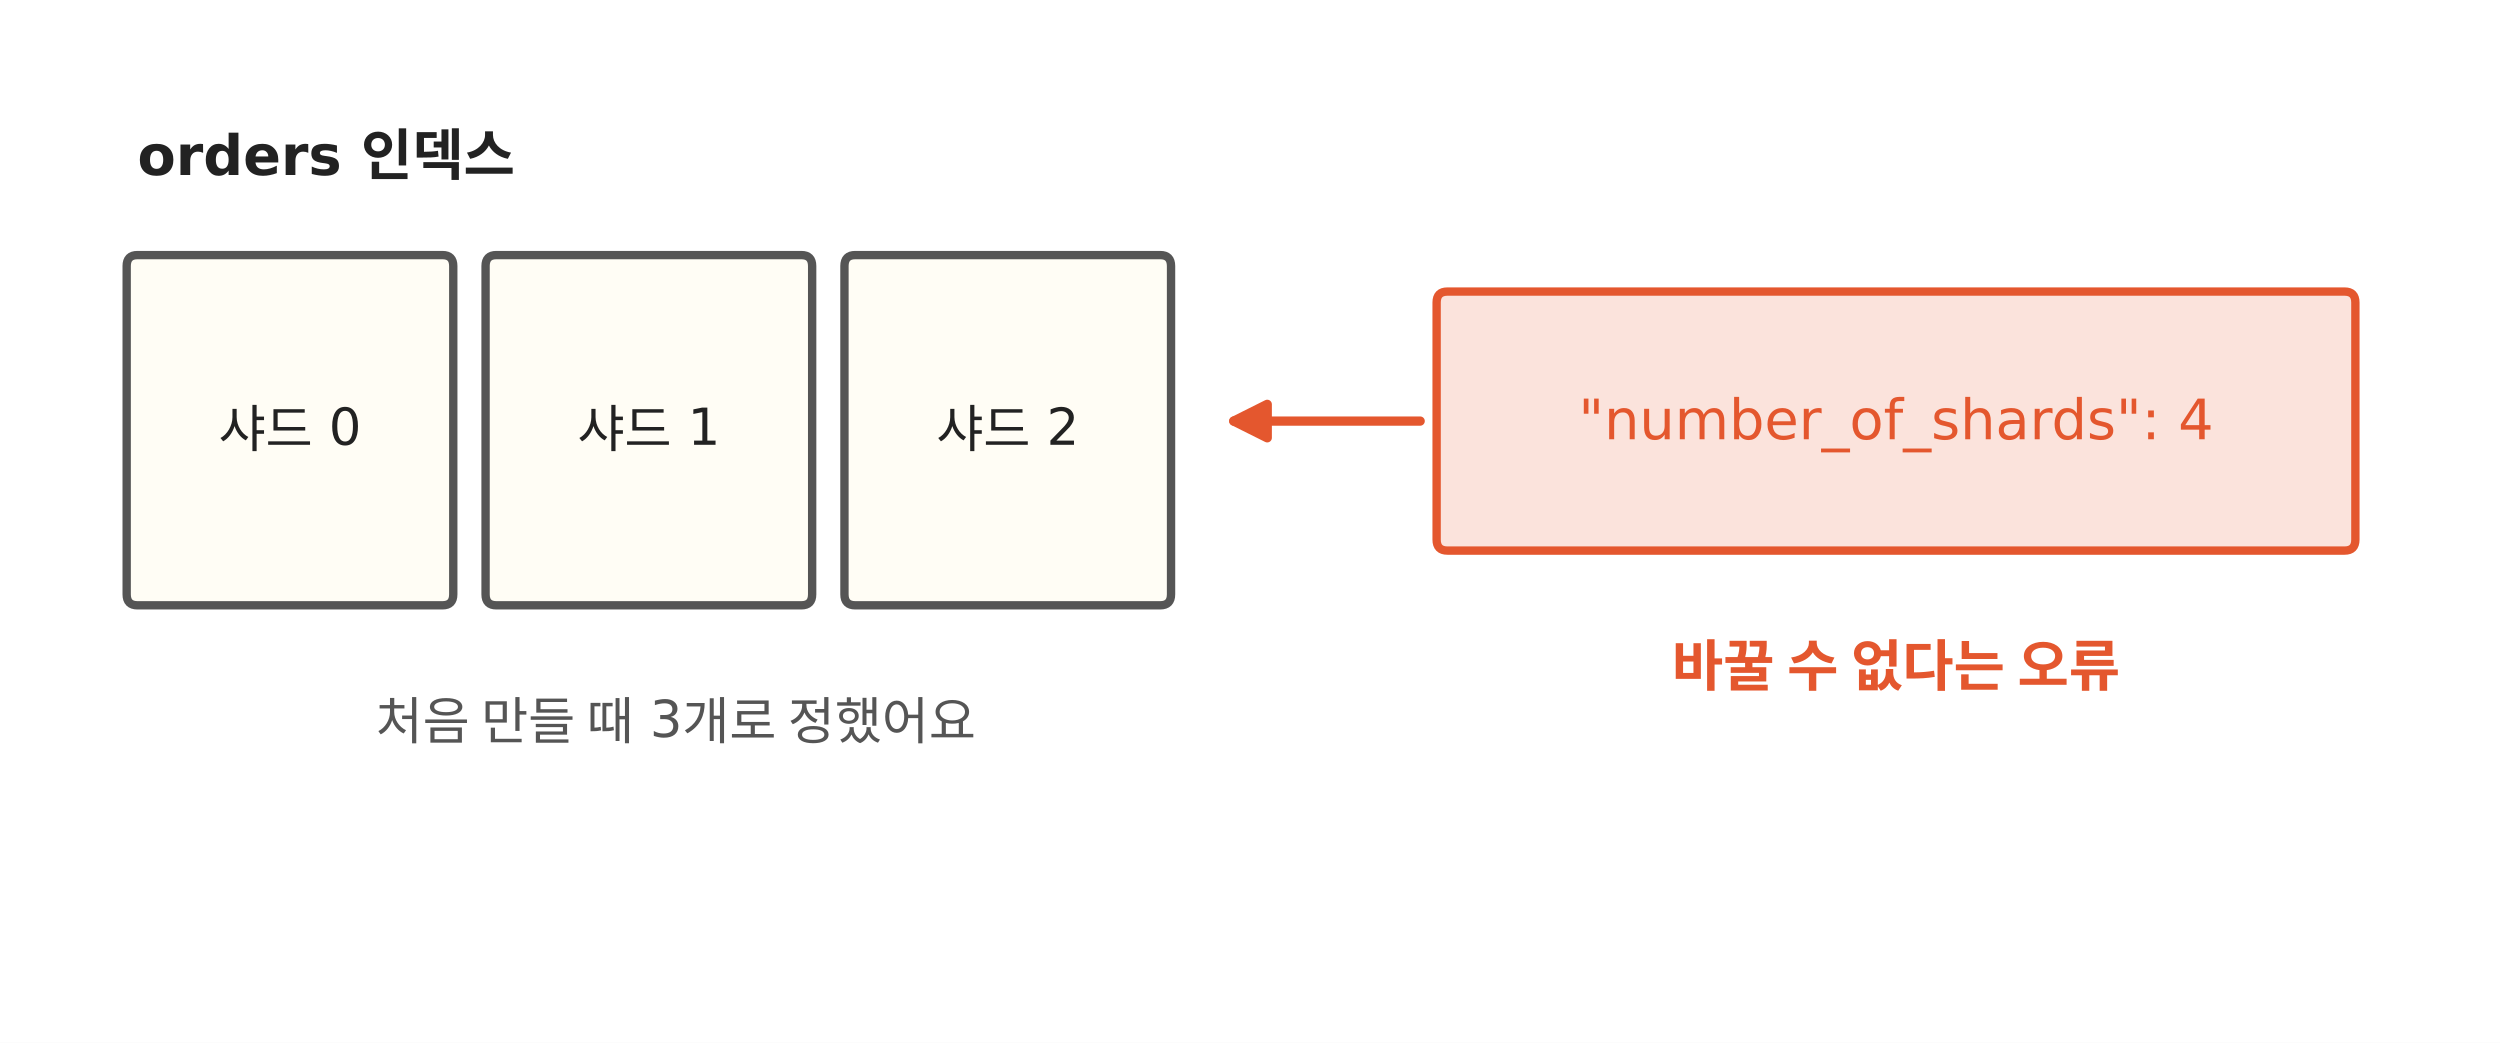
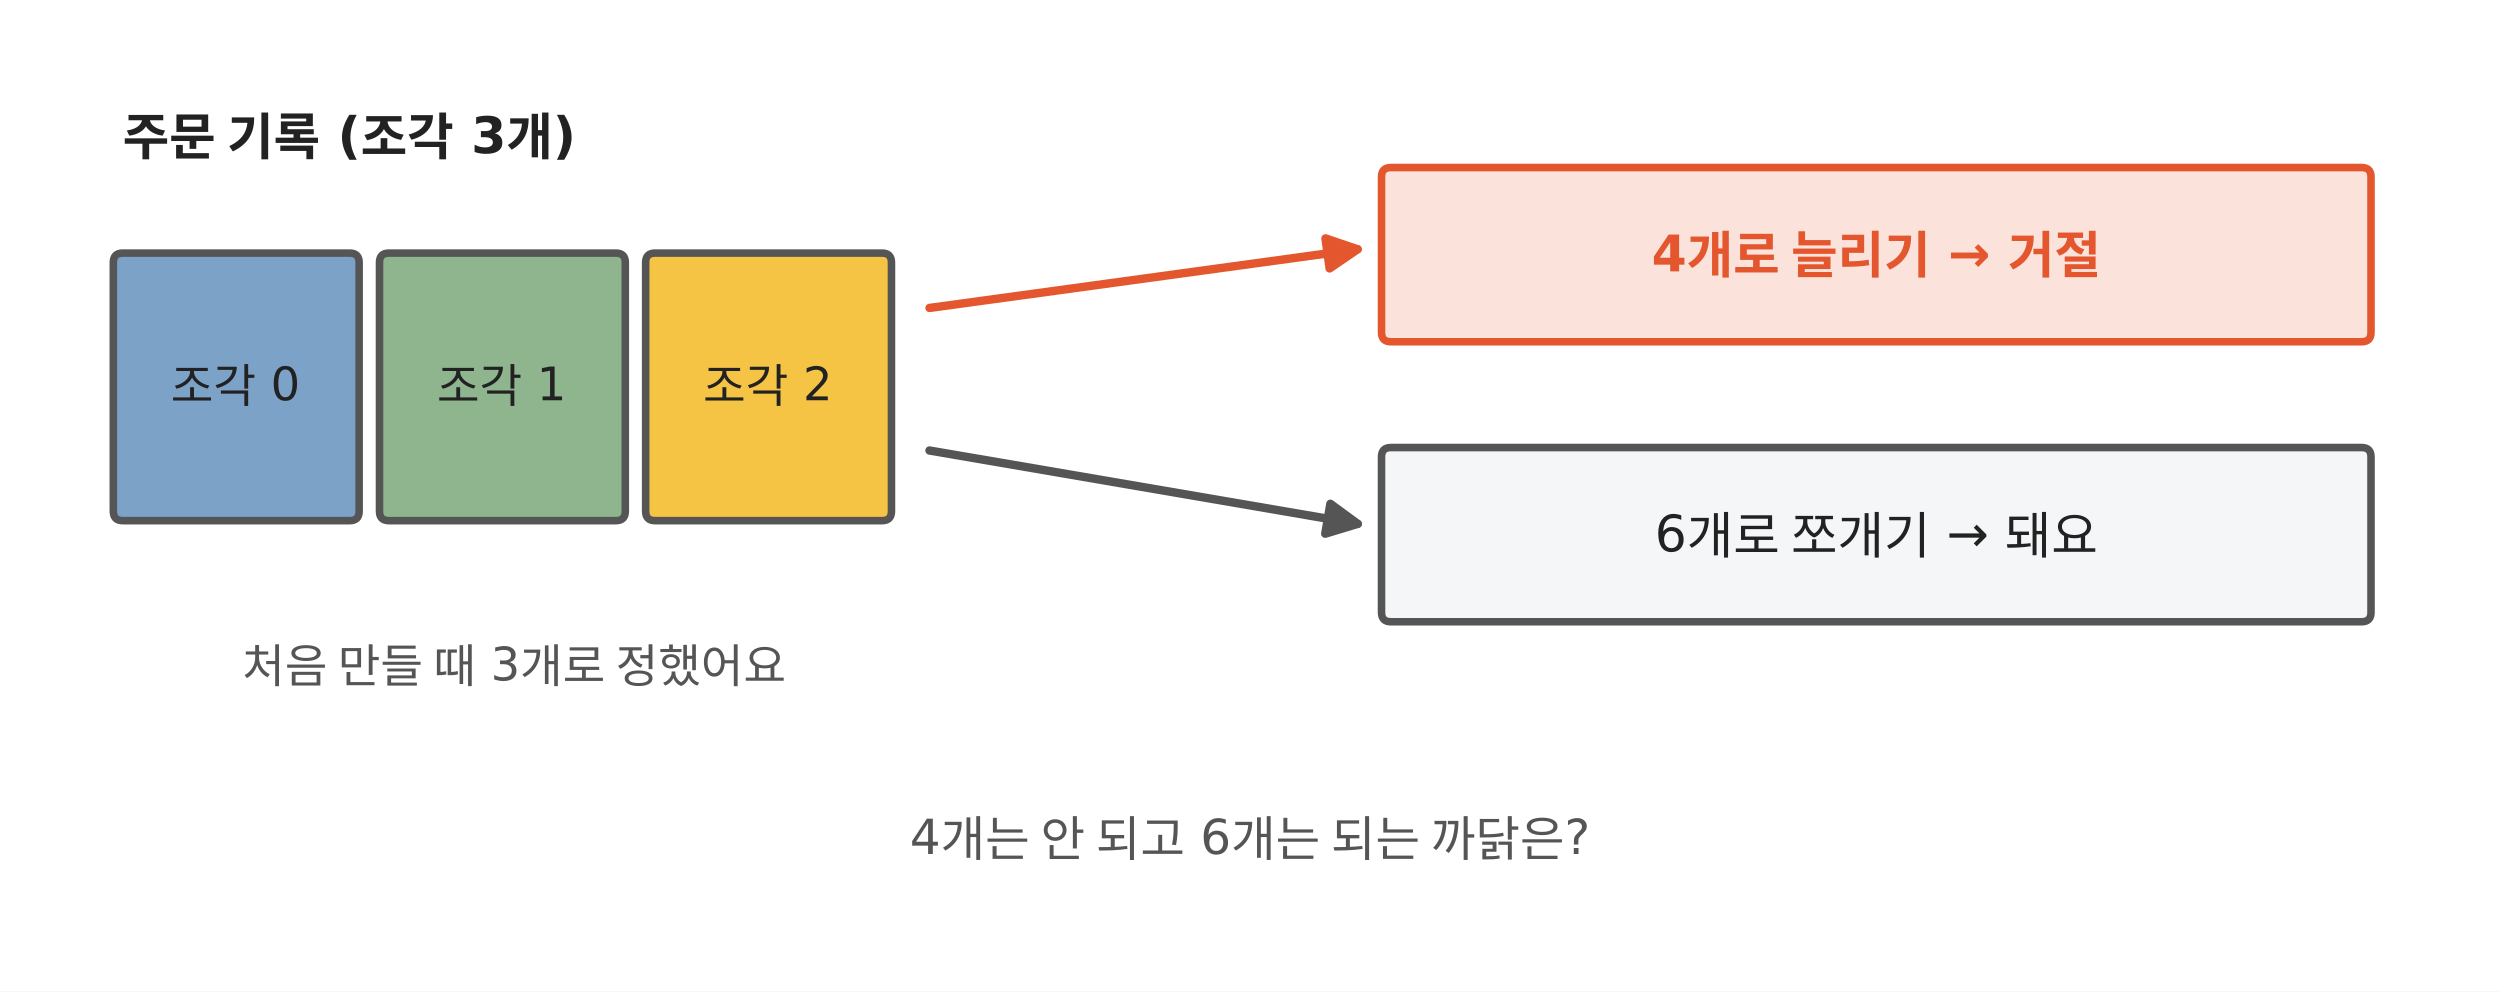
- <svg xmlns="http://www.w3.org/2000/svg" width="538.2pt" height="224.496pt" viewBox="0 0 538.2 224.496" version="1.1">
+ <svg xmlns="http://www.w3.org/2000/svg" width="594pt" height="235.584pt" viewBox="0 0 594 235.584" version="1.1">
  <defs>
    <style type="text/css">*{stroke-linejoin: round; stroke-linecap: butt}</style>
  </defs>
  <g id="figure_1">
    <g id="patch_1">
-       <path d="M 0 224.496  L 538.2 224.496  L 538.2 -0  L 0 -0  z " style="fill: #ffffff" />
+       <path d="M 0 235.584  L 594 235.584  L 594 0  L 0 0  z " style="fill: #ffffff" />
    </g>
    <g id="axes_1">
      <g id="patch_2">
-         <path d="M 29.589 130.312  L 95.262 130.312  Q 97.579 130.312 97.579 127.956  L 97.579 57.27  Q 97.579 54.914 95.262 54.914  L 29.589 54.914  Q 27.271 54.914 27.271 57.27  L 27.271 127.956  Q 27.271 130.312 29.589 130.312  z " clip-path="url(#p3331b52236)" style="fill: #fffdf5; stroke: #555555; stroke-width: 1.8; stroke-linejoin: miter" />
+         <path d="M 29.16 123.706  L 83.1 123.706  Q 85.332 123.706 85.332 121.488  L 85.332 62.352  Q 85.332 60.134 83.1 60.134  L 29.16 60.134  Q 26.928 60.134 26.928 62.352  L 26.928 121.488  Q 26.928 123.706 29.16 123.706  z " clip-path="url(#p96d5abd3d6)" style="fill: #7da2c8; stroke: #555555; stroke-width: 1.8; stroke-linejoin: miter" />
      </g>
      <g id="patch_3">
-         <path d="M 106.851 130.312  L 172.523 130.312  Q 174.841 130.312 174.841 127.956  L 174.841 57.27  Q 174.841 54.914 172.523 54.914  L 106.851 54.914  Q 104.533 54.914 104.533 57.27  L 104.533 127.956  Q 104.533 130.312 106.851 130.312  z " clip-path="url(#p3331b52236)" style="fill: #fffdf5; stroke: #555555; stroke-width: 1.8; stroke-linejoin: miter" />
+         <path d="M 92.4 123.706  L 146.34 123.706  Q 148.572 123.706 148.572 121.488  L 148.572 62.352  Q 148.572 60.134 146.34 60.134  L 92.4 60.134  Q 90.168 60.134 90.168 62.352  L 90.168 121.488  Q 90.168 123.706 92.4 123.706  z " clip-path="url(#p96d5abd3d6)" style="fill: #8fb58f; stroke: #555555; stroke-width: 1.8; stroke-linejoin: miter" />
      </g>
      <g id="patch_4">
-         <path d="M 184.112 130.312  L 249.785 130.312  Q 252.102 130.312 252.102 127.956  L 252.102 57.27  Q 252.102 54.914 249.785 54.914  L 184.112 54.914  Q 181.794 54.914 181.794 57.27  L 181.794 127.956  Q 181.794 130.312 184.112 130.312  z " clip-path="url(#p3331b52236)" style="fill: #fffdf5; stroke: #555555; stroke-width: 1.8; stroke-linejoin: miter" />
+         <path d="M 155.64 123.706  L 209.58 123.706  Q 211.812 123.706 211.812 121.488  L 211.812 62.352  Q 211.812 60.134 209.58 60.134  L 155.64 60.134  Q 153.408 60.134 153.408 62.352  L 153.408 121.488  Q 153.408 123.706 155.64 123.706  z " clip-path="url(#p96d5abd3d6)" style="fill: #f6c445; stroke: #555555; stroke-width: 1.8; stroke-linejoin: miter" />
      </g>
      <g id="patch_5">
-         <path d="M 311.594 118.531  L 504.748 118.531  Q 507.066 118.531 507.066 116.175  L 507.066 65.124  Q 507.066 62.768 504.748 62.768  L 311.594 62.768  Q 309.276 62.768 309.276 65.124  L 309.276 116.175  Q 309.276 118.531 311.594 118.531  z " clip-path="url(#p3331b52236)" style="fill: #fbe3dc; stroke: #e4572e; stroke-width: 1.8; stroke-linejoin: miter" />
+         <path d="M 220.859 73.169  Q 272.819 66.048 322.564 59.231  " clip-path="url(#p96d5abd3d6)" style="fill: none; stroke: #e4572e; stroke-width: 2; stroke-linecap: round" />
+         <path d="M 314.941 56.642  L 322.564 59.231  L 315.919 63.775  z " clip-path="url(#p96d5abd3d6)" style="fill: #e4572e; stroke: #e4572e; stroke-width: 2; stroke-linecap: round" />
      </g>
      <g id="patch_6">
-         <path d="M 305.73 90.65  Q 284.552 90.65 265.611 90.65  " clip-path="url(#p3331b52236)" style="fill: none; stroke: #e4572e; stroke-width: 2; stroke-linecap: round" />
-         <path d="M 272.811 94.249  L 265.611 90.65  L 272.811 87.049  z " clip-path="url(#p3331b52236)" style="fill: #e4572e; stroke: #e4572e; stroke-width: 2; stroke-linecap: round" />
+         <path d="M 330.48 81.202  L 561.12 81.202  Q 563.352 81.202 563.352 78.984  L 563.352 42.024  Q 563.352 39.806 561.12 39.806  L 330.48 39.806  Q 328.248 39.806 328.248 42.024  L 328.248 78.984  Q 328.248 81.202 330.48 81.202  z " clip-path="url(#p96d5abd3d6)" style="fill: #fbe3dc; stroke: #e4572e; stroke-width: 1.8; stroke-linejoin: miter" />
+       </g>
+       <g id="patch_7">
+         <path d="M 220.852 107.042  Q 272.822 115.944 322.588 124.469  " clip-path="url(#p96d5abd3d6)" style="fill: none; stroke: #555555; stroke-width: 2; stroke-linecap: round" />
+         <path d="M 316.099 119.705  L 322.588 124.469  L 314.883 126.802  z " clip-path="url(#p96d5abd3d6)" style="fill: #555555; stroke: #555555; stroke-width: 2; stroke-linecap: round" />
+       </g>
+       <g id="patch_8">
+         <path d="M 330.48 147.73  L 561.12 147.73  Q 563.352 147.73 563.352 145.512  L 563.352 108.552  Q 563.352 106.334 561.12 106.334  L 330.48 106.334  Q 328.248 106.334 328.248 108.552  L 328.248 145.512  Q 328.248 147.73 330.48 147.73  z " clip-path="url(#p96d5abd3d6)" style="fill: #f4f6f8; stroke: #555555; stroke-width: 1.8; stroke-linejoin: miter" />
      </g>
      <g id="text_1">
-         <text style="fill: #222222; font: 700 12px 'Apple SD Gothic Neo', 'Noto Sans KR', 'Malgun Gothic', 'DejaVu Sans', 'Bitstream Vera Sans', 'Computer Modern Sans Serif', 'Lucida Grande', 'Verdana', 'Geneva', 'Lucid', 'Arial', 'Helvetica', 'Avant Garde', sans-serif; text-anchor: start" x="29.589" y="37.681" transform="rotate(-0 29.58923 37.68113)">orders 인덱스</text>
+         <text style="fill: #222222; font: 700 12px 'Apple SD Gothic Neo', 'Noto Sans KR', 'Malgun Gothic', 'DejaVu Sans', 'Bitstream Vera Sans', 'Computer Modern Sans Serif', 'Lucida Grande', 'Verdana', 'Geneva', 'Lucid', 'Arial', 'Helvetica', 'Avant Garde', sans-serif; text-anchor: start" x="29.16" y="36.793" transform="rotate(-0 29.16 36.79275)">주문 기록 (조각 3개)</text>
      </g>
      <g id="text_2">
-         <text style="fill: #222222; font: 11px 'Apple SD Gothic Neo', 'Noto Sans KR', 'Malgun Gothic', 'DejaVu Sans', 'Bitstream Vera Sans', 'Computer Modern Sans Serif', 'Lucida Grande', 'Verdana', 'Geneva', 'Lucid', 'Arial', 'Helvetica', 'Avant Garde', sans-serif; text-anchor: middle" x="62.425" y="96.255" transform="rotate(-0 62.42538 96.25503)">샤드 0</text>
+         <text style="fill: #222222; font: 11px 'Apple SD Gothic Neo', 'Noto Sans KR', 'Malgun Gothic', 'DejaVu Sans', 'Bitstream Vera Sans', 'Computer Modern Sans Serif', 'Lucida Grande', 'Verdana', 'Geneva', 'Lucid', 'Arial', 'Helvetica', 'Avant Garde', sans-serif; text-anchor: middle" x="55.944" y="95.595" transform="rotate(-0 55.944 95.59469)">조각 0</text>
      </g>
      <g id="text_3">
-         <text style="fill: #222222; font: 11px 'Apple SD Gothic Neo', 'Noto Sans KR', 'Malgun Gothic', 'DejaVu Sans', 'Bitstream Vera Sans', 'Computer Modern Sans Serif', 'Lucida Grande', 'Verdana', 'Geneva', 'Lucid', 'Arial', 'Helvetica', 'Avant Garde', sans-serif; text-anchor: middle" x="139.687" y="96.255" transform="rotate(-0 139.6869 96.25503)">샤드 1</text>
+         <text style="fill: #222222; font: 11px 'Apple SD Gothic Neo', 'Noto Sans KR', 'Malgun Gothic', 'DejaVu Sans', 'Bitstream Vera Sans', 'Computer Modern Sans Serif', 'Lucida Grande', 'Verdana', 'Geneva', 'Lucid', 'Arial', 'Helvetica', 'Avant Garde', sans-serif; text-anchor: middle" x="119.184" y="95.595" transform="rotate(-0 119.184 95.59469)">조각 1</text>
      </g>
      <g id="text_4">
-         <text style="fill: #222222; font: 11px 'Apple SD Gothic Neo', 'Noto Sans KR', 'Malgun Gothic', 'DejaVu Sans', 'Bitstream Vera Sans', 'Computer Modern Sans Serif', 'Lucida Grande', 'Verdana', 'Geneva', 'Lucid', 'Arial', 'Helvetica', 'Avant Garde', sans-serif; text-anchor: middle" x="216.948" y="96.255" transform="rotate(-0 216.9485 96.25503)">샤드 2</text>
+         <text style="fill: #222222; font: 11px 'Apple SD Gothic Neo', 'Noto Sans KR', 'Malgun Gothic', 'DejaVu Sans', 'Bitstream Vera Sans', 'Computer Modern Sans Serif', 'Lucida Grande', 'Verdana', 'Geneva', 'Lucid', 'Arial', 'Helvetica', 'Avant Garde', sans-serif; text-anchor: middle" x="182.424" y="95.595" transform="rotate(-0 182.424 95.59469)">조각 2</text>
      </g>
      <g id="text_5">
-         <text style="fill: #e4572e; font: 12px 'Apple SD Gothic Neo', 'Noto Sans KR', 'Malgun Gothic', 'DejaVu Sans', 'Bitstream Vera Sans', 'Computer Modern Sans Serif', 'Lucida Grande', 'Verdana', 'Geneva', 'Lucid', 'Arial', 'Helvetica', 'Avant Garde', sans-serif; text-anchor: middle" x="408.171" y="94.562" transform="rotate(-0 408.1708 94.56169)">"number_of_shards": 4</text>
+         <text style="fill: #e4572e; font: 700 12px 'Apple SD Gothic Neo', 'Noto Sans KR', 'Malgun Gothic', 'DejaVu Sans', 'Bitstream Vera Sans', 'Computer Modern Sans Serif', 'Lucida Grande', 'Verdana', 'Geneva', 'Lucid', 'Arial', 'Helvetica', 'Avant Garde', sans-serif; text-anchor: middle" x="445.8" y="64.477" transform="rotate(-0 445.8 64.47713)">4개로 늘리기 → 거절</text>
      </g>
      <g id="text_6">
-         <text style="fill: #e4572e; font: 700 12px 'Apple SD Gothic Neo', 'Noto Sans KR', 'Malgun Gothic', 'DejaVu Sans', 'Bitstream Vera Sans', 'Computer Modern Sans Serif', 'Lucida Grande', 'Verdana', 'Geneva', 'Lucid', 'Arial', 'Helvetica', 'Avant Garde', sans-serif; text-anchor: middle" x="408.171" y="147.655" transform="rotate(-0 408.1708 147.6549)">바꿀 수 없다는 오류</text>
+         <text style="fill: #222222; font: 12px 'Apple SD Gothic Neo', 'Noto Sans KR', 'Malgun Gothic', 'DejaVu Sans', 'Bitstream Vera Sans', 'Computer Modern Sans Serif', 'Lucida Grande', 'Verdana', 'Geneva', 'Lucid', 'Arial', 'Helvetica', 'Avant Garde', sans-serif; text-anchor: middle" x="445.8" y="131.005" transform="rotate(-0 445.8 131.0051)">6개로 쪼개기 → 돼요</text>
      </g>
      <g id="text_7">
-         <text style="fill: #555555; font: 11px 'Apple SD Gothic Neo', 'Noto Sans KR', 'Malgun Gothic', 'DejaVu Sans', 'Bitstream Vera Sans', 'Computer Modern Sans Serif', 'Lucida Grande', 'Verdana', 'Geneva', 'Lucid', 'Arial', 'Helvetica', 'Avant Garde', sans-serif; text-anchor: middle" x="145.482" y="159.158" transform="rotate(-0 145.4815 159.1584)">처음 만들 때 3개로 정했어요</text>
+         <text style="fill: #555555; font: 11px 'Apple SD Gothic Neo', 'Noto Sans KR', 'Malgun Gothic', 'DejaVu Sans', 'Bitstream Vera Sans', 'Computer Modern Sans Serif', 'Lucida Grande', 'Verdana', 'Geneva', 'Lucid', 'Arial', 'Helvetica', 'Avant Garde', sans-serif; text-anchor: middle" x="122.16" y="162.161" transform="rotate(-0 122.16 162.1614)">처음 만들 때 3개로 정했어요</text>
+       </g>
+       <g id="text_8">
+         <text style="fill: #555555; font: 11.5px 'Apple SD Gothic Neo', 'Noto Sans KR', 'Malgun Gothic', 'DejaVu Sans', 'Bitstream Vera Sans', 'Computer Modern Sans Serif', 'Lucida Grande', 'Verdana', 'Geneva', 'Lucid', 'Arial', 'Helvetica', 'Avant Garde', sans-serif; text-anchor: middle" x="297" y="202.912" transform="rotate(-0 297 202.9116)">4개는 안 되고 6개는 되는 까닭은?</text>
      </g>
    </g>
  </g>
  <defs>
-     <clipPath id="p3331b52236">
-       <rect x="18" y="18" width="502.2" height="188.496" />
+     <clipPath id="p96d5abd3d6">
+       <rect x="18" y="18" width="558" height="199.584" />
    </clipPath>
  </defs>
</svg>
